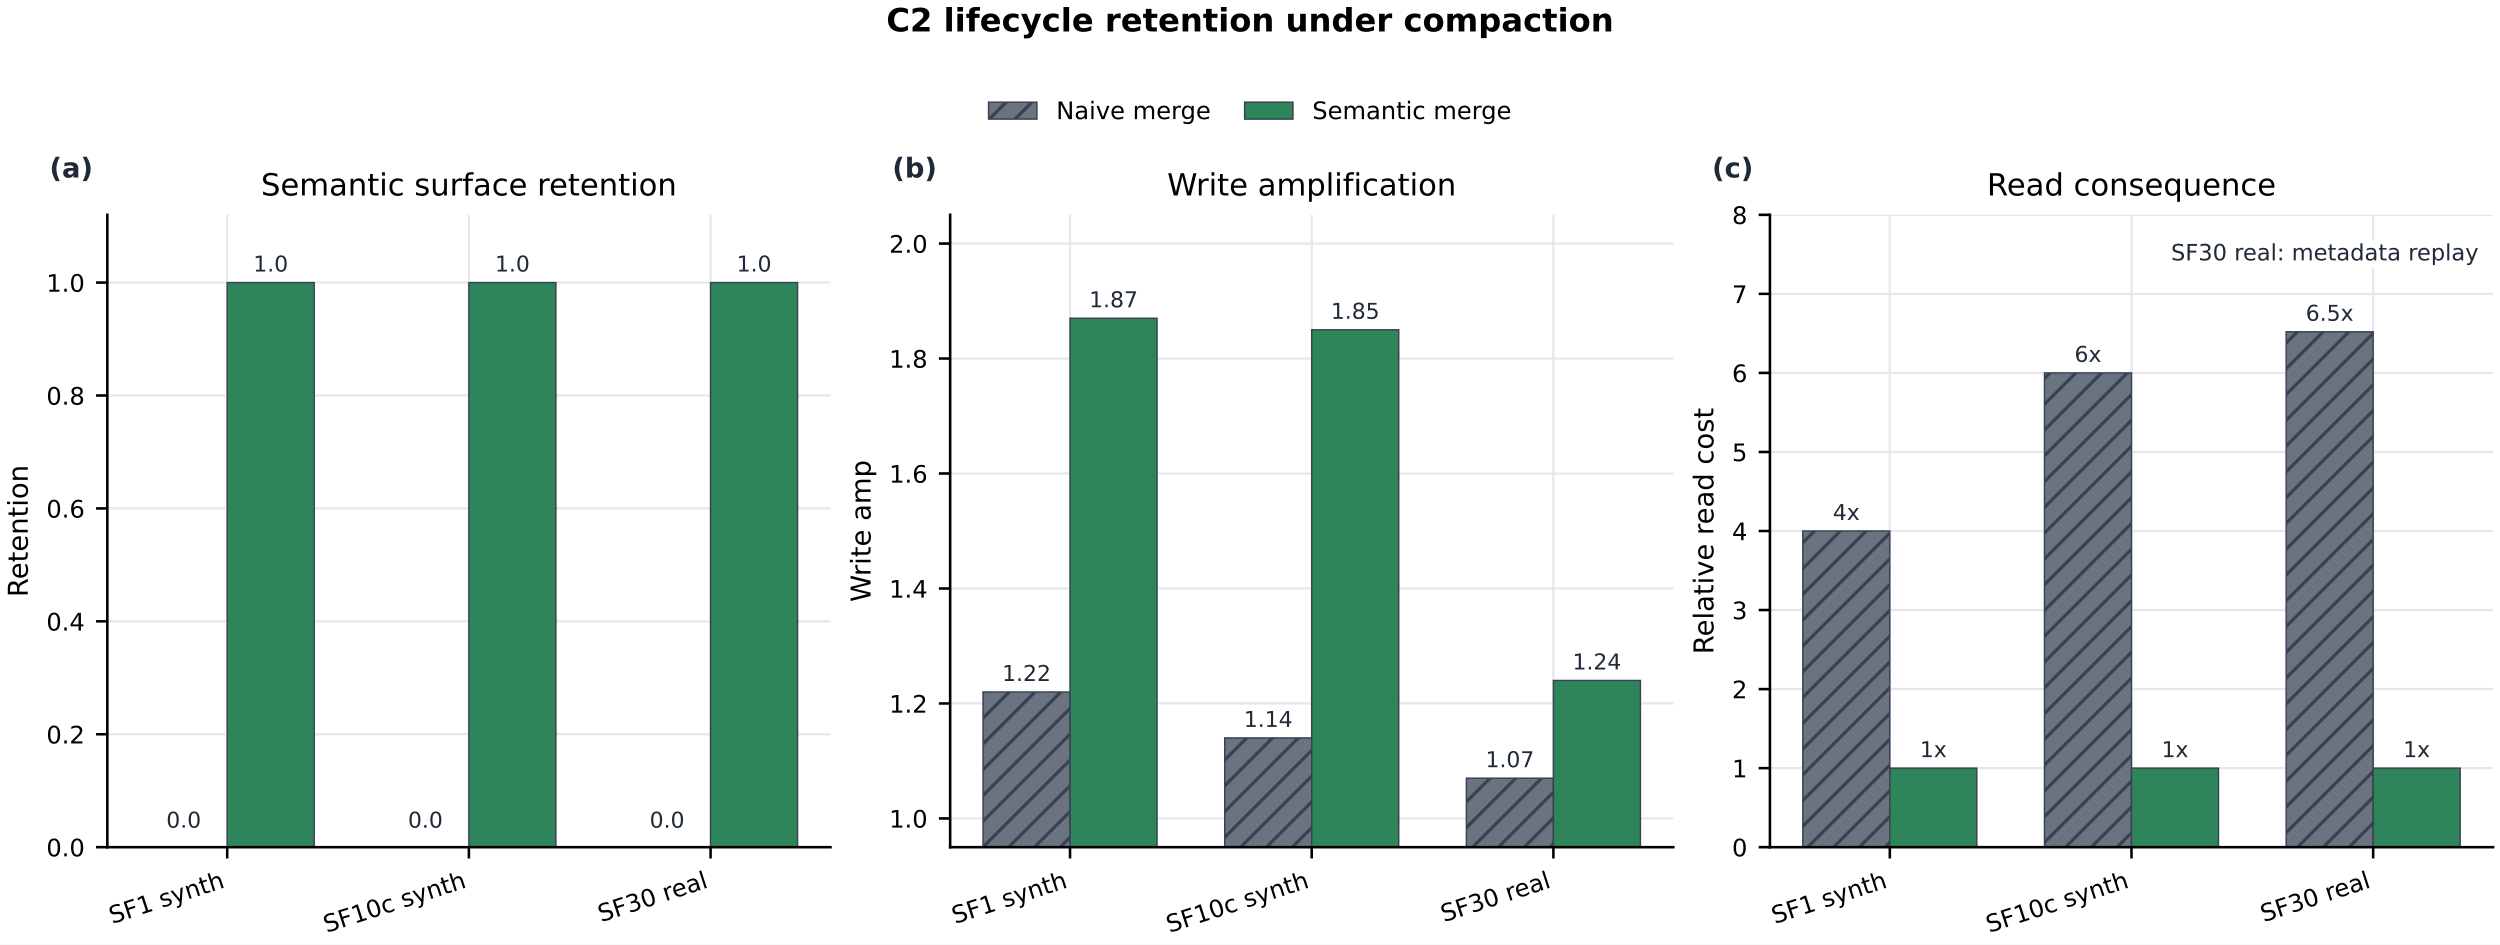
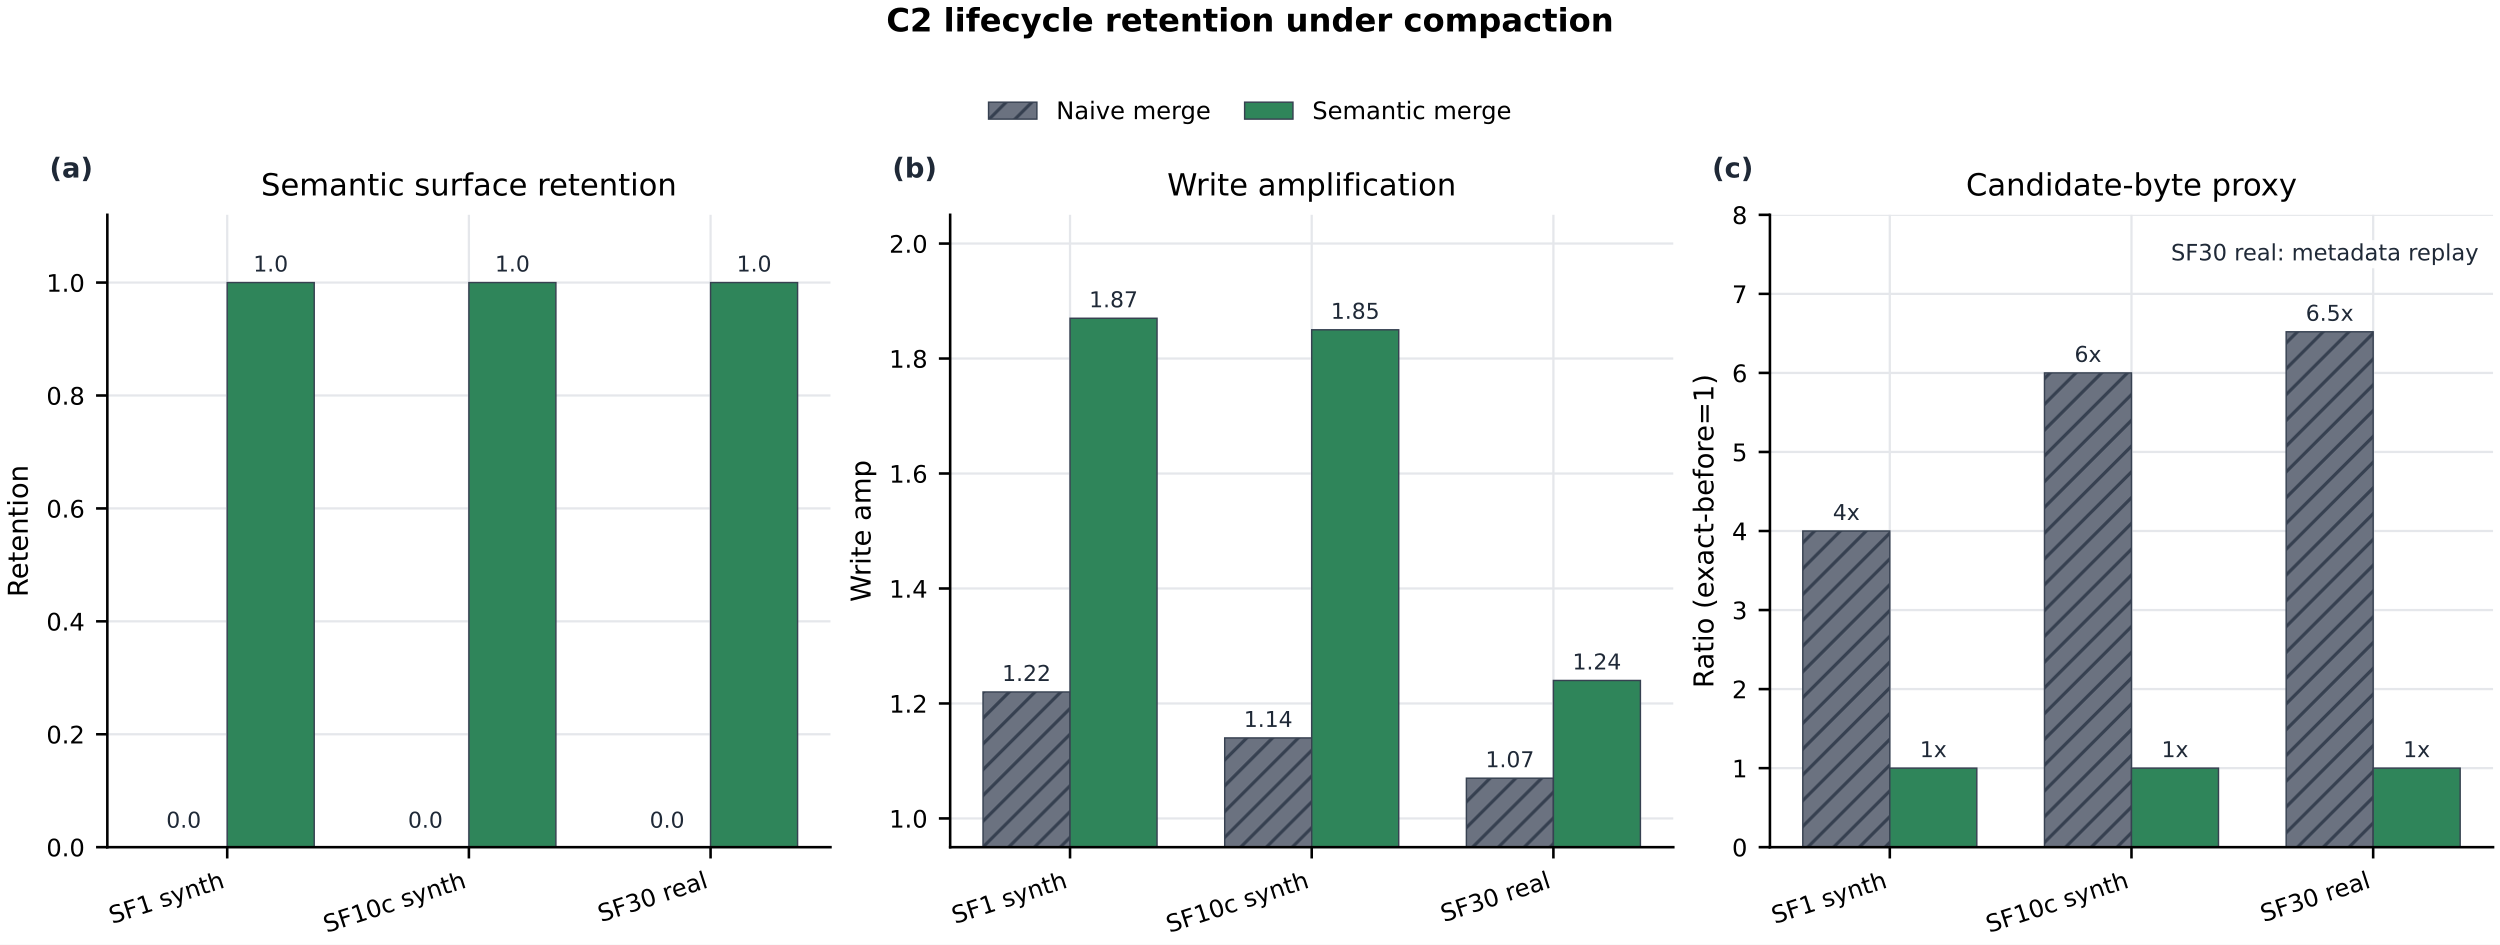
<svg xmlns="http://www.w3.org/2000/svg" xmlns:xlink="http://www.w3.org/1999/xlink" width="775.92pt" height="293.19pt" viewBox="0 0 775.92 293.19" version="1.1">
  <defs>
    <style type="text/css">*{stroke-linejoin: round; stroke-linecap: butt}</style>
  </defs>
  <g id="figure_1">
    <g id="patch_1">
      <path d="M 0 293.19  L 775.92 293.19  L 775.92 0  L 0 0  z " style="fill: #ffffff" />
    </g>
    <g id="axes_1">
      <g id="patch_2">
        <path d="M 33.314 262.937  L 257.745 262.937  L 257.745 66.672  L 33.314 66.672  z " style="fill: #ffffff" />
      </g>
      <g id="matplotlib.axis_1">
        <g id="xtick_1">
          <g id="line2d_1">
-             <path d="M 70.519 262.937  L 70.519 66.672  " clip-path="url(#pdba8f4bc67)" style="fill: none; stroke: #e5e7eb; stroke-width: 0.7; stroke-linecap: square" />
+             <path d="M 70.519 262.937  L 70.519 66.672  " clip-path="url(#pa3db8982a4)" style="fill: none; stroke: #e5e7eb; stroke-width: 0.7; stroke-linecap: square" />
          </g>
          <g id="line2d_2">
            <defs>
-               <path id="md91b4299fc" d="M 0 0  L 0 3.5  " style="stroke: #000000; stroke-width: 0.8" />
+               <path id="m82f9c26c65" d="M 0 0  L 0 3.5  " style="stroke: #000000; stroke-width: 0.8" />
            </defs>
            <g>
-               <use xlink:href="#md91b4299fc" x="70.519" y="262.937" style="stroke: #000000; stroke-width: 0.8" />
+               <use xlink:href="#m82f9c26c65" x="70.519" y="262.937" style="stroke: #000000; stroke-width: 0.8" />
            </g>
          </g>
          <g id="text_1">
            <text style="font: 7.5px 'DejaVu Sans'" transform="translate(34.82587 286.7974) rotate(-18)">SF1 synth</text>
          </g>
        </g>
        <g id="xtick_2">
          <g id="line2d_3">
-             <path d="M 145.529 262.937  L 145.529 66.672  " clip-path="url(#pdba8f4bc67)" style="fill: none; stroke: #e5e7eb; stroke-width: 0.7; stroke-linecap: square" />
+             <path d="M 145.529 262.937  L 145.529 66.672  " clip-path="url(#pa3db8982a4)" style="fill: none; stroke: #e5e7eb; stroke-width: 0.7; stroke-linecap: square" />
          </g>
          <g id="line2d_4">
            <g>
-               <use xlink:href="#md91b4299fc" x="145.529" y="262.937" style="stroke: #000000; stroke-width: 0.8" />
+               <use xlink:href="#m82f9c26c65" x="145.529" y="262.937" style="stroke: #000000; stroke-width: 0.8" />
            </g>
          </g>
          <g id="text_2">
            <text style="font: 7.5px 'DejaVu Sans'" transform="translate(101.3759 289.5463) rotate(-18)">SF10c synth</text>
          </g>
        </g>
        <g id="xtick_3">
          <g id="line2d_5">
-             <path d="M 220.54 262.937  L 220.54 66.672  " clip-path="url(#pdba8f4bc67)" style="fill: none; stroke: #e5e7eb; stroke-width: 0.7; stroke-linecap: square" />
+             <path d="M 220.54 262.937  L 220.54 66.672  " clip-path="url(#pa3db8982a4)" style="fill: none; stroke: #e5e7eb; stroke-width: 0.7; stroke-linecap: square" />
          </g>
          <g id="line2d_6">
            <g>
-               <use xlink:href="#md91b4299fc" x="220.54" y="262.937" style="stroke: #000000; stroke-width: 0.8" />
+               <use xlink:href="#m82f9c26c65" x="220.54" y="262.937" style="stroke: #000000; stroke-width: 0.8" />
            </g>
          </g>
          <g id="text_3">
            <text style="font: 7.5px 'DejaVu Sans'" transform="translate(186.5696 286.2376) rotate(-18)">SF30 real</text>
          </g>
        </g>
      </g>
      <g id="matplotlib.axis_2">
        <g id="ytick_1">
          <g id="line2d_7">
-             <path d="M 33.314 262.937  L 257.745 262.937  " clip-path="url(#pdba8f4bc67)" style="fill: none; stroke: #e5e7eb; stroke-width: 0.7; stroke-linecap: square" />
+             <path d="M 33.314 262.937  L 257.745 262.937  " clip-path="url(#pa3db8982a4)" style="fill: none; stroke: #e5e7eb; stroke-width: 0.7; stroke-linecap: square" />
          </g>
          <g id="line2d_8">
            <defs>
-               <path id="m9d5184d244" d="M 0 0  L -3.5 0  " style="stroke: #000000; stroke-width: 0.8" />
+               <path id="md84eed7cbe" d="M 0 0  L -3.5 0  " style="stroke: #000000; stroke-width: 0.8" />
            </defs>
            <g>
-               <use xlink:href="#m9d5184d244" x="33.314" y="262.937" style="stroke: #000000; stroke-width: 0.8" />
+               <use xlink:href="#md84eed7cbe" x="33.314" y="262.937" style="stroke: #000000; stroke-width: 0.8" />
            </g>
          </g>
          <g id="text_4">
            <text style="font: 7.5px 'DejaVu Sans'; text-anchor: end" x="26.314" y="265.786" transform="rotate(-0 26.31375 265.7862)">0.0</text>
          </g>
        </g>
        <g id="ytick_2">
          <g id="line2d_9">
-             <path d="M 33.314 227.89  L 257.745 227.89  " clip-path="url(#pdba8f4bc67)" style="fill: none; stroke: #e5e7eb; stroke-width: 0.7; stroke-linecap: square" />
+             <path d="M 33.314 227.89  L 257.745 227.89  " clip-path="url(#pa3db8982a4)" style="fill: none; stroke: #e5e7eb; stroke-width: 0.7; stroke-linecap: square" />
          </g>
          <g id="line2d_10">
            <g>
-               <use xlink:href="#m9d5184d244" x="33.314" y="227.89" style="stroke: #000000; stroke-width: 0.8" />
+               <use xlink:href="#md84eed7cbe" x="33.314" y="227.89" style="stroke: #000000; stroke-width: 0.8" />
            </g>
          </g>
          <g id="text_5">
            <text style="font: 7.5px 'DejaVu Sans'; text-anchor: end" x="26.314" y="230.739" transform="rotate(-0 26.31375 230.7389)">0.2</text>
          </g>
        </g>
        <g id="ytick_3">
          <g id="line2d_11">
-             <path d="M 33.314 192.842  L 257.745 192.842  " clip-path="url(#pdba8f4bc67)" style="fill: none; stroke: #e5e7eb; stroke-width: 0.7; stroke-linecap: square" />
+             <path d="M 33.314 192.842  L 257.745 192.842  " clip-path="url(#pa3db8982a4)" style="fill: none; stroke: #e5e7eb; stroke-width: 0.7; stroke-linecap: square" />
          </g>
          <g id="line2d_12">
            <g>
-               <use xlink:href="#m9d5184d244" x="33.314" y="192.842" style="stroke: #000000; stroke-width: 0.8" />
+               <use xlink:href="#md84eed7cbe" x="33.314" y="192.842" style="stroke: #000000; stroke-width: 0.8" />
            </g>
          </g>
          <g id="text_6">
            <text style="font: 7.5px 'DejaVu Sans'; text-anchor: end" x="26.314" y="195.692" transform="rotate(-0 26.31375 195.6917)">0.4</text>
          </g>
        </g>
        <g id="ytick_4">
          <g id="line2d_13">
-             <path d="M 33.314 157.795  L 257.745 157.795  " clip-path="url(#pdba8f4bc67)" style="fill: none; stroke: #e5e7eb; stroke-width: 0.7; stroke-linecap: square" />
+             <path d="M 33.314 157.795  L 257.745 157.795  " clip-path="url(#pa3db8982a4)" style="fill: none; stroke: #e5e7eb; stroke-width: 0.7; stroke-linecap: square" />
          </g>
          <g id="line2d_14">
            <g>
-               <use xlink:href="#m9d5184d244" x="33.314" y="157.795" style="stroke: #000000; stroke-width: 0.8" />
+               <use xlink:href="#md84eed7cbe" x="33.314" y="157.795" style="stroke: #000000; stroke-width: 0.8" />
            </g>
          </g>
          <g id="text_7">
            <text style="font: 7.5px 'DejaVu Sans'; text-anchor: end" x="26.314" y="160.644" transform="rotate(-0 26.31375 160.6445)">0.6</text>
          </g>
        </g>
        <g id="ytick_5">
          <g id="line2d_15">
-             <path d="M 33.314 122.748  L 257.745 122.748  " clip-path="url(#pdba8f4bc67)" style="fill: none; stroke: #e5e7eb; stroke-width: 0.7; stroke-linecap: square" />
+             <path d="M 33.314 122.748  L 257.745 122.748  " clip-path="url(#pa3db8982a4)" style="fill: none; stroke: #e5e7eb; stroke-width: 0.7; stroke-linecap: square" />
          </g>
          <g id="line2d_16">
            <g>
-               <use xlink:href="#m9d5184d244" x="33.314" y="122.748" style="stroke: #000000; stroke-width: 0.8" />
+               <use xlink:href="#md84eed7cbe" x="33.314" y="122.748" style="stroke: #000000; stroke-width: 0.8" />
            </g>
          </g>
          <g id="text_8">
            <text style="font: 7.5px 'DejaVu Sans'; text-anchor: end" x="26.314" y="125.597" transform="rotate(-0 26.31375 125.5973)">0.8</text>
          </g>
        </g>
        <g id="ytick_6">
          <g id="line2d_17">
-             <path d="M 33.314 87.701  L 257.745 87.701  " clip-path="url(#pdba8f4bc67)" style="fill: none; stroke: #e5e7eb; stroke-width: 0.7; stroke-linecap: square" />
+             <path d="M 33.314 87.701  L 257.745 87.701  " clip-path="url(#pa3db8982a4)" style="fill: none; stroke: #e5e7eb; stroke-width: 0.7; stroke-linecap: square" />
          </g>
          <g id="line2d_18">
            <g>
-               <use xlink:href="#m9d5184d244" x="33.314" y="87.701" style="stroke: #000000; stroke-width: 0.8" />
+               <use xlink:href="#md84eed7cbe" x="33.314" y="87.701" style="stroke: #000000; stroke-width: 0.8" />
            </g>
          </g>
          <g id="text_9">
            <text style="font: 7.5px 'DejaVu Sans'; text-anchor: end" x="26.314" y="90.55" transform="rotate(-0 26.31375 90.55004)">1.0</text>
          </g>
        </g>
        <g id="text_10">
          <text style="font: 8.5px 'DejaVu Sans'; text-anchor: middle" x="8.619" y="164.805" transform="rotate(-90 8.618672 164.8045)">Retention</text>
        </g>
      </g>
      <g id="patch_3">
-         <path d="M 43.515 262.937  L 70.519 262.937  L 70.519 262.937  L 43.515 262.937  z " clip-path="url(#pdba8f4bc67)" style="fill: url(#hf0105e7aba); stroke: #374151; stroke-width: 0.45; stroke-linejoin: miter" />
+         <path d="M 43.515 262.937  L 70.519 262.937  L 70.519 262.937  L 43.515 262.937  z " clip-path="url(#pa3db8982a4)" style="fill: url(#he0c736062f); stroke: #374151; stroke-width: 0.45; stroke-linejoin: miter" />
      </g>
      <g id="patch_4">
-         <path d="M 118.525 262.937  L 145.529 262.937  L 145.529 262.937  L 118.525 262.937  z " clip-path="url(#pdba8f4bc67)" style="fill: url(#hf0105e7aba); stroke: #374151; stroke-width: 0.45; stroke-linejoin: miter" />
+         <path d="M 118.525 262.937  L 145.529 262.937  L 145.529 262.937  L 118.525 262.937  z " clip-path="url(#pa3db8982a4)" style="fill: url(#he0c736062f); stroke: #374151; stroke-width: 0.45; stroke-linejoin: miter" />
      </g>
      <g id="patch_5">
-         <path d="M 193.536 262.937  L 220.54 262.937  L 220.54 262.937  L 193.536 262.937  z " clip-path="url(#pdba8f4bc67)" style="fill: url(#hf0105e7aba); stroke: #374151; stroke-width: 0.45; stroke-linejoin: miter" />
+         <path d="M 193.536 262.937  L 220.54 262.937  L 220.54 262.937  L 193.536 262.937  z " clip-path="url(#pa3db8982a4)" style="fill: url(#he0c736062f); stroke: #374151; stroke-width: 0.45; stroke-linejoin: miter" />
      </g>
      <g id="patch_6">
-         <path d="M 70.519 262.937  L 97.523 262.937  L 97.523 87.701  L 70.519 87.701  z " clip-path="url(#pdba8f4bc67)" style="fill: #2f855a; stroke: #374151; stroke-width: 0.45; stroke-linejoin: miter" />
+         <path d="M 70.519 262.937  L 97.523 262.937  L 97.523 87.701  L 70.519 87.701  z " clip-path="url(#pa3db8982a4)" style="fill: #2f855a; stroke: #374151; stroke-width: 0.45; stroke-linejoin: miter" />
      </g>
      <g id="patch_7">
-         <path d="M 145.529 262.937  L 172.533 262.937  L 172.533 87.701  L 145.529 87.701  z " clip-path="url(#pdba8f4bc67)" style="fill: #2f855a; stroke: #374151; stroke-width: 0.45; stroke-linejoin: miter" />
+         <path d="M 145.529 262.937  L 172.533 262.937  L 172.533 87.701  L 145.529 87.701  z " clip-path="url(#pa3db8982a4)" style="fill: #2f855a; stroke: #374151; stroke-width: 0.45; stroke-linejoin: miter" />
      </g>
      <g id="patch_8">
-         <path d="M 220.54 262.937  L 247.543 262.937  L 247.543 87.701  L 220.54 87.701  z " clip-path="url(#pdba8f4bc67)" style="fill: #2f855a; stroke: #374151; stroke-width: 0.45; stroke-linejoin: miter" />
+         <path d="M 220.54 262.937  L 247.543 262.937  L 247.543 87.701  L 220.54 87.701  z " clip-path="url(#pa3db8982a4)" style="fill: #2f855a; stroke: #374151; stroke-width: 0.45; stroke-linejoin: miter" />
      </g>
      <g id="patch_9">
        <path d="M 33.314 262.937  L 33.314 66.672  " style="fill: none; stroke: #000000; stroke-width: 0.8; stroke-linejoin: miter; stroke-linecap: square" />
      </g>
      <g id="patch_10">
        <path d="M 33.314 262.937  L 257.745 262.937  " style="fill: none; stroke: #000000; stroke-width: 0.8; stroke-linejoin: miter; stroke-linecap: square" />
      </g>
      <g id="text_11">
        <text style="fill: #1f2937; font: 6.8px 'DejaVu Sans'; text-anchor: middle" x="57.017" y="256.894" transform="rotate(-0 57.01702 256.894)">0.0</text>
      </g>
      <g id="text_12">
        <text style="fill: #1f2937; font: 6.8px 'DejaVu Sans'; text-anchor: middle" x="132.027" y="256.894" transform="rotate(-0 132.0274 256.894)">0.0</text>
      </g>
      <g id="text_13">
        <text style="fill: #1f2937; font: 6.8px 'DejaVu Sans'; text-anchor: middle" x="207.038" y="256.894" transform="rotate(-0 207.0377 256.894)">0.0</text>
      </g>
      <g id="text_14">
        <text style="fill: #1f2937; font: 6.8px 'DejaVu Sans'; text-anchor: middle" x="84.021" y="84.286" transform="rotate(-0 84.02074 84.28643)">1.0</text>
      </g>
      <g id="text_15">
        <text style="fill: #1f2937; font: 6.8px 'DejaVu Sans'; text-anchor: middle" x="159.031" y="84.286" transform="rotate(-0 159.0311 84.28643)">1.0</text>
      </g>
      <g id="text_16">
        <text style="fill: #1f2937; font: 6.8px 'DejaVu Sans'; text-anchor: middle" x="234.041" y="84.286" transform="rotate(-0 234.0414 84.28643)">1.0</text>
      </g>
      <g id="text_17">
        <text style="fill: #1f2937; font: 700 8.5px 'DejaVu Sans'; text-anchor: start" x="15.359" y="55.091" transform="rotate(-0 15.35928 55.09133)">(a)</text>
      </g>
      <g id="text_18">
        <text style="font: 9.5px 'DejaVu Sans'; text-anchor: middle" x="145.529" y="60.672" transform="rotate(-0 145.5292 60.67229)">Semantic surface retention</text>
      </g>
    </g>
    <g id="axes_2">
      <g id="patch_11">
        <path d="M 294.899 262.937  L 519.33 262.937  L 519.33 66.672  L 294.899 66.672  z " style="fill: #ffffff" />
      </g>
      <g id="matplotlib.axis_3">
        <g id="xtick_4">
          <g id="line2d_19">
-             <path d="M 332.104 262.937  L 332.104 66.672  " clip-path="url(#p2bdfc0d22a)" style="fill: none; stroke: #e5e7eb; stroke-width: 0.7; stroke-linecap: square" />
+             <path d="M 332.104 262.937  L 332.104 66.672  " clip-path="url(#p64cf99607b)" style="fill: none; stroke: #e5e7eb; stroke-width: 0.7; stroke-linecap: square" />
          </g>
          <g id="line2d_20">
            <g>
-               <use xlink:href="#md91b4299fc" x="332.104" y="262.937" style="stroke: #000000; stroke-width: 0.8" />
+               <use xlink:href="#m82f9c26c65" x="332.104" y="262.937" style="stroke: #000000; stroke-width: 0.8" />
            </g>
          </g>
          <g id="text_19">
            <text style="font: 7.5px 'DejaVu Sans'" transform="translate(296.411 286.7974) rotate(-18)">SF1 synth</text>
          </g>
        </g>
        <g id="xtick_5">
          <g id="line2d_21">
-             <path d="M 407.114 262.937  L 407.114 66.672  " clip-path="url(#p2bdfc0d22a)" style="fill: none; stroke: #e5e7eb; stroke-width: 0.7; stroke-linecap: square" />
+             <path d="M 407.114 262.937  L 407.114 66.672  " clip-path="url(#p64cf99607b)" style="fill: none; stroke: #e5e7eb; stroke-width: 0.7; stroke-linecap: square" />
          </g>
          <g id="line2d_22">
            <g>
-               <use xlink:href="#md91b4299fc" x="407.114" y="262.937" style="stroke: #000000; stroke-width: 0.8" />
+               <use xlink:href="#m82f9c26c65" x="407.114" y="262.937" style="stroke: #000000; stroke-width: 0.8" />
            </g>
          </g>
          <g id="text_20">
            <text style="font: 7.5px 'DejaVu Sans'" transform="translate(362.961 289.5463) rotate(-18)">SF10c synth</text>
          </g>
        </g>
        <g id="xtick_6">
          <g id="line2d_23">
-             <path d="M 482.125 262.937  L 482.125 66.672  " clip-path="url(#p2bdfc0d22a)" style="fill: none; stroke: #e5e7eb; stroke-width: 0.7; stroke-linecap: square" />
+             <path d="M 482.125 262.937  L 482.125 66.672  " clip-path="url(#p64cf99607b)" style="fill: none; stroke: #e5e7eb; stroke-width: 0.7; stroke-linecap: square" />
          </g>
          <g id="line2d_24">
            <g>
-               <use xlink:href="#md91b4299fc" x="482.125" y="262.937" style="stroke: #000000; stroke-width: 0.8" />
+               <use xlink:href="#m82f9c26c65" x="482.125" y="262.937" style="stroke: #000000; stroke-width: 0.8" />
            </g>
          </g>
          <g id="text_21">
            <text style="font: 7.5px 'DejaVu Sans'" transform="translate(448.1547 286.2376) rotate(-18)">SF30 real</text>
          </g>
        </g>
      </g>
      <g id="matplotlib.axis_4">
        <g id="ytick_7">
          <g id="line2d_25">
-             <path d="M 294.899 254.016  L 519.33 254.016  " clip-path="url(#p2bdfc0d22a)" style="fill: none; stroke: #e5e7eb; stroke-width: 0.7; stroke-linecap: square" />
+             <path d="M 294.899 254.016  L 519.33 254.016  " clip-path="url(#p64cf99607b)" style="fill: none; stroke: #e5e7eb; stroke-width: 0.7; stroke-linecap: square" />
          </g>
          <g id="line2d_26">
            <g>
-               <use xlink:href="#m9d5184d244" x="294.899" y="254.016" style="stroke: #000000; stroke-width: 0.8" />
+               <use xlink:href="#md84eed7cbe" x="294.899" y="254.016" style="stroke: #000000; stroke-width: 0.8" />
            </g>
          </g>
          <g id="text_22">
            <text style="font: 7.5px 'DejaVu Sans'; text-anchor: end" x="287.899" y="256.865" transform="rotate(-0 287.8989 256.8651)">1.0</text>
          </g>
        </g>
        <g id="ytick_8">
          <g id="line2d_27">
-             <path d="M 294.899 218.331  L 519.33 218.331  " clip-path="url(#p2bdfc0d22a)" style="fill: none; stroke: #e5e7eb; stroke-width: 0.7; stroke-linecap: square" />
+             <path d="M 294.899 218.331  L 519.33 218.331  " clip-path="url(#p64cf99607b)" style="fill: none; stroke: #e5e7eb; stroke-width: 0.7; stroke-linecap: square" />
          </g>
          <g id="line2d_28">
            <g>
-               <use xlink:href="#m9d5184d244" x="294.899" y="218.331" style="stroke: #000000; stroke-width: 0.8" />
+               <use xlink:href="#md84eed7cbe" x="294.899" y="218.331" style="stroke: #000000; stroke-width: 0.8" />
            </g>
          </g>
          <g id="text_23">
            <text style="font: 7.5px 'DejaVu Sans'; text-anchor: end" x="287.899" y="221.181" transform="rotate(-0 287.8989 221.1806)">1.2</text>
          </g>
        </g>
        <g id="ytick_9">
          <g id="line2d_29">
-             <path d="M 294.899 182.647  L 519.33 182.647  " clip-path="url(#p2bdfc0d22a)" style="fill: none; stroke: #e5e7eb; stroke-width: 0.7; stroke-linecap: square" />
+             <path d="M 294.899 182.647  L 519.33 182.647  " clip-path="url(#p64cf99607b)" style="fill: none; stroke: #e5e7eb; stroke-width: 0.7; stroke-linecap: square" />
          </g>
          <g id="line2d_30">
            <g>
-               <use xlink:href="#m9d5184d244" x="294.899" y="182.647" style="stroke: #000000; stroke-width: 0.8" />
+               <use xlink:href="#md84eed7cbe" x="294.899" y="182.647" style="stroke: #000000; stroke-width: 0.8" />
            </g>
          </g>
          <g id="text_24">
            <text style="font: 7.5px 'DejaVu Sans'; text-anchor: end" x="287.899" y="185.496" transform="rotate(-0 287.8989 185.4962)">1.4</text>
          </g>
        </g>
        <g id="ytick_10">
          <g id="line2d_31">
-             <path d="M 294.899 146.962  L 519.33 146.962  " clip-path="url(#p2bdfc0d22a)" style="fill: none; stroke: #e5e7eb; stroke-width: 0.7; stroke-linecap: square" />
+             <path d="M 294.899 146.962  L 519.33 146.962  " clip-path="url(#p64cf99607b)" style="fill: none; stroke: #e5e7eb; stroke-width: 0.7; stroke-linecap: square" />
          </g>
          <g id="line2d_32">
            <g>
-               <use xlink:href="#m9d5184d244" x="294.899" y="146.962" style="stroke: #000000; stroke-width: 0.8" />
+               <use xlink:href="#md84eed7cbe" x="294.899" y="146.962" style="stroke: #000000; stroke-width: 0.8" />
            </g>
          </g>
          <g id="text_25">
            <text style="font: 7.5px 'DejaVu Sans'; text-anchor: end" x="287.899" y="149.812" transform="rotate(-0 287.8989 149.8117)">1.6</text>
          </g>
        </g>
        <g id="ytick_11">
          <g id="line2d_33">
-             <path d="M 294.899 111.278  L 519.33 111.278  " clip-path="url(#p2bdfc0d22a)" style="fill: none; stroke: #e5e7eb; stroke-width: 0.7; stroke-linecap: square" />
+             <path d="M 294.899 111.278  L 519.33 111.278  " clip-path="url(#p64cf99607b)" style="fill: none; stroke: #e5e7eb; stroke-width: 0.7; stroke-linecap: square" />
          </g>
          <g id="line2d_34">
            <g>
-               <use xlink:href="#m9d5184d244" x="294.899" y="111.278" style="stroke: #000000; stroke-width: 0.8" />
+               <use xlink:href="#md84eed7cbe" x="294.899" y="111.278" style="stroke: #000000; stroke-width: 0.8" />
            </g>
          </g>
          <g id="text_26">
            <text style="font: 7.5px 'DejaVu Sans'; text-anchor: end" x="287.899" y="114.127" transform="rotate(-0 287.8989 114.1273)">1.8</text>
          </g>
        </g>
        <g id="ytick_12">
          <g id="line2d_35">
-             <path d="M 294.899 75.593  L 519.33 75.593  " clip-path="url(#p2bdfc0d22a)" style="fill: none; stroke: #e5e7eb; stroke-width: 0.7; stroke-linecap: square" />
+             <path d="M 294.899 75.593  L 519.33 75.593  " clip-path="url(#p64cf99607b)" style="fill: none; stroke: #e5e7eb; stroke-width: 0.7; stroke-linecap: square" />
          </g>
          <g id="line2d_36">
            <g>
-               <use xlink:href="#m9d5184d244" x="294.899" y="75.593" style="stroke: #000000; stroke-width: 0.8" />
+               <use xlink:href="#md84eed7cbe" x="294.899" y="75.593" style="stroke: #000000; stroke-width: 0.8" />
            </g>
          </g>
          <g id="text_27">
            <text style="font: 7.5px 'DejaVu Sans'; text-anchor: end" x="287.899" y="78.443" transform="rotate(-0 287.8989 78.44281)">2.0</text>
          </g>
        </g>
        <g id="text_28">
          <text style="font: 8.5px 'DejaVu Sans'; text-anchor: middle" x="270.204" y="164.805" transform="rotate(-90 270.2038 164.8045)">Write amp</text>
        </g>
      </g>
      <g id="patch_12">
-         <path d="M 305.1 432.438  L 332.104 432.438  L 332.104 214.763  L 305.1 214.763  z " clip-path="url(#p2bdfc0d22a)" style="fill: url(#hf0105e7aba); stroke: #374151; stroke-width: 0.45; stroke-linejoin: miter" />
+         <path d="M 305.1 432.438  L 332.104 432.438  L 332.104 214.763  L 305.1 214.763  z " clip-path="url(#p64cf99607b)" style="fill: url(#he0c736062f); stroke: #374151; stroke-width: 0.45; stroke-linejoin: miter" />
      </g>
      <g id="patch_13">
-         <path d="M 380.111 432.438  L 407.114 432.438  L 407.114 229.037  L 380.111 229.037  z " clip-path="url(#p2bdfc0d22a)" style="fill: url(#hf0105e7aba); stroke: #374151; stroke-width: 0.45; stroke-linejoin: miter" />
+         <path d="M 380.111 432.438  L 407.114 432.438  L 407.114 229.037  L 380.111 229.037  z " clip-path="url(#p64cf99607b)" style="fill: url(#he0c736062f); stroke: #374151; stroke-width: 0.45; stroke-linejoin: miter" />
      </g>
      <g id="patch_14">
-         <path d="M 455.121 432.438  L 482.125 432.438  L 482.125 241.526  L 455.121 241.526  z " clip-path="url(#p2bdfc0d22a)" style="fill: url(#hf0105e7aba); stroke: #374151; stroke-width: 0.45; stroke-linejoin: miter" />
+         <path d="M 455.121 432.438  L 482.125 432.438  L 482.125 241.526  L 455.121 241.526  z " clip-path="url(#p64cf99607b)" style="fill: url(#he0c736062f); stroke: #374151; stroke-width: 0.45; stroke-linejoin: miter" />
      </g>
      <g id="patch_15">
-         <path d="M 332.104 432.438  L 359.108 432.438  L 359.108 98.788  L 332.104 98.788  z " clip-path="url(#p2bdfc0d22a)" style="fill: #2f855a; stroke: #374151; stroke-width: 0.45; stroke-linejoin: miter" />
+         <path d="M 332.104 432.438  L 359.108 432.438  L 359.108 98.788  L 332.104 98.788  z " clip-path="url(#p64cf99607b)" style="fill: #2f855a; stroke: #374151; stroke-width: 0.45; stroke-linejoin: miter" />
      </g>
      <g id="patch_16">
-         <path d="M 407.114 432.438  L 434.118 432.438  L 434.118 102.357  L 407.114 102.357  z " clip-path="url(#p2bdfc0d22a)" style="fill: #2f855a; stroke: #374151; stroke-width: 0.45; stroke-linejoin: miter" />
+         <path d="M 407.114 432.438  L 434.118 432.438  L 434.118 102.357  L 407.114 102.357  z " clip-path="url(#p64cf99607b)" style="fill: #2f855a; stroke: #374151; stroke-width: 0.45; stroke-linejoin: miter" />
      </g>
      <g id="patch_17">
-         <path d="M 482.125 432.438  L 509.128 432.438  L 509.128 211.194  L 482.125 211.194  z " clip-path="url(#p2bdfc0d22a)" style="fill: #2f855a; stroke: #374151; stroke-width: 0.45; stroke-linejoin: miter" />
+         <path d="M 482.125 432.438  L 509.128 432.438  L 509.128 211.194  L 482.125 211.194  z " clip-path="url(#p64cf99607b)" style="fill: #2f855a; stroke: #374151; stroke-width: 0.45; stroke-linejoin: miter" />
      </g>
      <g id="patch_18">
        <path d="M 294.899 262.937  L 294.899 66.672  " style="fill: none; stroke: #000000; stroke-width: 0.8; stroke-linejoin: miter; stroke-linecap: square" />
      </g>
      <g id="patch_19">
        <path d="M 294.899 262.937  L 519.33 262.937  " style="fill: none; stroke: #000000; stroke-width: 0.8; stroke-linejoin: miter; stroke-linecap: square" />
      </g>
      <g id="text_29">
        <text style="fill: #1f2937; font: 6.8px 'DejaVu Sans'; text-anchor: middle" x="318.602" y="211.349" transform="rotate(-0 318.6022 211.3486)">1.22</text>
      </g>
      <g id="text_30">
        <text style="fill: #1f2937; font: 6.8px 'DejaVu Sans'; text-anchor: middle" x="393.613" y="225.622" transform="rotate(-0 393.6125 225.6223)">1.14</text>
      </g>
      <g id="text_31">
        <text style="fill: #1f2937; font: 6.8px 'DejaVu Sans'; text-anchor: middle" x="468.623" y="238.112" transform="rotate(-0 468.6228 238.1119)">1.07</text>
      </g>
      <g id="text_32">
        <text style="fill: #1f2937; font: 6.8px 'DejaVu Sans'; text-anchor: middle" x="345.606" y="95.374" transform="rotate(-0 345.6059 95.3741)">1.87</text>
      </g>
      <g id="text_33">
        <text style="fill: #1f2937; font: 6.8px 'DejaVu Sans'; text-anchor: middle" x="420.616" y="98.943" transform="rotate(-0 420.6162 98.94255)">1.85</text>
      </g>
      <g id="text_34">
        <text style="fill: #1f2937; font: 6.8px 'DejaVu Sans'; text-anchor: middle" x="495.627" y="207.78" transform="rotate(-0 495.6266 207.7801)">1.24</text>
      </g>
      <g id="text_35">
        <text style="fill: #1f2937; font: 700 8.5px 'DejaVu Sans'; text-anchor: start" x="276.944" y="55.091" transform="rotate(-0 276.9444 55.09133)">(b)</text>
      </g>
      <g id="text_36">
        <text style="font: 9.5px 'DejaVu Sans'; text-anchor: middle" x="407.114" y="60.672" transform="rotate(-0 407.1144 60.67229)">Write amplification</text>
      </g>
    </g>
    <g id="axes_3">
      <g id="patch_20">
        <path d="M 549.329 262.937  L 773.76 262.937  L 773.76 66.672  L 549.329 66.672  z " style="fill: #ffffff" />
      </g>
      <g id="matplotlib.axis_5">
        <g id="xtick_7">
          <g id="line2d_37">
-             <path d="M 586.534 262.937  L 586.534 66.672  " clip-path="url(#p96c49f2467)" style="fill: none; stroke: #e5e7eb; stroke-width: 0.7; stroke-linecap: square" />
+             <path d="M 586.534 262.937  L 586.534 66.672  " clip-path="url(#p31b11402d1)" style="fill: none; stroke: #e5e7eb; stroke-width: 0.7; stroke-linecap: square" />
          </g>
          <g id="line2d_38">
            <g>
-               <use xlink:href="#md91b4299fc" x="586.534" y="262.937" style="stroke: #000000; stroke-width: 0.8" />
+               <use xlink:href="#m82f9c26c65" x="586.534" y="262.937" style="stroke: #000000; stroke-width: 0.8" />
            </g>
          </g>
          <g id="text_37">
            <text style="font: 7.5px 'DejaVu Sans'" transform="translate(550.8407 286.7974) rotate(-18)">SF1 synth</text>
          </g>
        </g>
        <g id="xtick_8">
          <g id="line2d_39">
-             <path d="M 661.544 262.937  L 661.544 66.672  " clip-path="url(#p96c49f2467)" style="fill: none; stroke: #e5e7eb; stroke-width: 0.7; stroke-linecap: square" />
+             <path d="M 661.544 262.937  L 661.544 66.672  " clip-path="url(#p31b11402d1)" style="fill: none; stroke: #e5e7eb; stroke-width: 0.7; stroke-linecap: square" />
          </g>
          <g id="line2d_40">
            <g>
-               <use xlink:href="#md91b4299fc" x="661.544" y="262.937" style="stroke: #000000; stroke-width: 0.8" />
+               <use xlink:href="#m82f9c26c65" x="661.544" y="262.937" style="stroke: #000000; stroke-width: 0.8" />
            </g>
          </g>
          <g id="text_38">
            <text style="font: 7.5px 'DejaVu Sans'" transform="translate(617.3907 289.5463) rotate(-18)">SF10c synth</text>
          </g>
        </g>
        <g id="xtick_9">
          <g id="line2d_41">
-             <path d="M 736.554 262.937  L 736.554 66.672  " clip-path="url(#p96c49f2467)" style="fill: none; stroke: #e5e7eb; stroke-width: 0.7; stroke-linecap: square" />
+             <path d="M 736.554 262.937  L 736.554 66.672  " clip-path="url(#p31b11402d1)" style="fill: none; stroke: #e5e7eb; stroke-width: 0.7; stroke-linecap: square" />
          </g>
          <g id="line2d_42">
            <g>
-               <use xlink:href="#md91b4299fc" x="736.554" y="262.937" style="stroke: #000000; stroke-width: 0.8" />
+               <use xlink:href="#m82f9c26c65" x="736.554" y="262.937" style="stroke: #000000; stroke-width: 0.8" />
            </g>
          </g>
          <g id="text_39">
            <text style="font: 7.5px 'DejaVu Sans'" transform="translate(702.5844 286.2376) rotate(-18)">SF30 real</text>
          </g>
        </g>
      </g>
      <g id="matplotlib.axis_6">
        <g id="ytick_13">
          <g id="line2d_43">
-             <path d="M 549.329 262.937  L 773.76 262.937  " clip-path="url(#p96c49f2467)" style="fill: none; stroke: #e5e7eb; stroke-width: 0.7; stroke-linecap: square" />
+             <path d="M 549.329 262.937  L 773.76 262.937  " clip-path="url(#p31b11402d1)" style="fill: none; stroke: #e5e7eb; stroke-width: 0.7; stroke-linecap: square" />
          </g>
          <g id="line2d_44">
            <g>
-               <use xlink:href="#m9d5184d244" x="549.329" y="262.937" style="stroke: #000000; stroke-width: 0.8" />
+               <use xlink:href="#md84eed7cbe" x="549.329" y="262.937" style="stroke: #000000; stroke-width: 0.8" />
            </g>
          </g>
          <g id="text_40">
            <text style="font: 7.5px 'DejaVu Sans'; text-anchor: end" x="542.329" y="265.786" transform="rotate(-0 542.3286 265.7862)">0</text>
          </g>
        </g>
        <g id="ytick_14">
          <g id="line2d_45">
-             <path d="M 549.329 238.404  L 773.76 238.404  " clip-path="url(#p96c49f2467)" style="fill: none; stroke: #e5e7eb; stroke-width: 0.7; stroke-linecap: square" />
+             <path d="M 549.329 238.404  L 773.76 238.404  " clip-path="url(#p31b11402d1)" style="fill: none; stroke: #e5e7eb; stroke-width: 0.7; stroke-linecap: square" />
          </g>
          <g id="line2d_46">
            <g>
-               <use xlink:href="#m9d5184d244" x="549.329" y="238.404" style="stroke: #000000; stroke-width: 0.8" />
+               <use xlink:href="#md84eed7cbe" x="549.329" y="238.404" style="stroke: #000000; stroke-width: 0.8" />
            </g>
          </g>
          <g id="text_41">
            <text style="font: 7.5px 'DejaVu Sans'; text-anchor: end" x="542.329" y="241.253" transform="rotate(-0 542.3286 241.2531)">1</text>
          </g>
        </g>
        <g id="ytick_15">
          <g id="line2d_47">
-             <path d="M 549.329 213.871  L 773.76 213.871  " clip-path="url(#p96c49f2467)" style="fill: none; stroke: #e5e7eb; stroke-width: 0.7; stroke-linecap: square" />
+             <path d="M 549.329 213.871  L 773.76 213.871  " clip-path="url(#p31b11402d1)" style="fill: none; stroke: #e5e7eb; stroke-width: 0.7; stroke-linecap: square" />
          </g>
          <g id="line2d_48">
            <g>
-               <use xlink:href="#m9d5184d244" x="549.329" y="213.871" style="stroke: #000000; stroke-width: 0.8" />
+               <use xlink:href="#md84eed7cbe" x="549.329" y="213.871" style="stroke: #000000; stroke-width: 0.8" />
            </g>
          </g>
          <g id="text_42">
            <text style="font: 7.5px 'DejaVu Sans'; text-anchor: end" x="542.329" y="216.72" transform="rotate(-0 542.3286 216.72)">2</text>
          </g>
        </g>
        <g id="ytick_16">
          <g id="line2d_49">
-             <path d="M 549.329 189.338  L 773.76 189.338  " clip-path="url(#p96c49f2467)" style="fill: none; stroke: #e5e7eb; stroke-width: 0.7; stroke-linecap: square" />
+             <path d="M 549.329 189.338  L 773.76 189.338  " clip-path="url(#p31b11402d1)" style="fill: none; stroke: #e5e7eb; stroke-width: 0.7; stroke-linecap: square" />
          </g>
          <g id="line2d_50">
            <g>
-               <use xlink:href="#m9d5184d244" x="549.329" y="189.338" style="stroke: #000000; stroke-width: 0.8" />
+               <use xlink:href="#md84eed7cbe" x="549.329" y="189.338" style="stroke: #000000; stroke-width: 0.8" />
            </g>
          </g>
          <g id="text_43">
            <text style="font: 7.5px 'DejaVu Sans'; text-anchor: end" x="542.329" y="192.187" transform="rotate(-0 542.3286 192.187)">3</text>
          </g>
        </g>
        <g id="ytick_17">
          <g id="line2d_51">
-             <path d="M 549.329 164.805  L 773.76 164.805  " clip-path="url(#p96c49f2467)" style="fill: none; stroke: #e5e7eb; stroke-width: 0.7; stroke-linecap: square" />
+             <path d="M 549.329 164.805  L 773.76 164.805  " clip-path="url(#p31b11402d1)" style="fill: none; stroke: #e5e7eb; stroke-width: 0.7; stroke-linecap: square" />
          </g>
          <g id="line2d_52">
            <g>
-               <use xlink:href="#m9d5184d244" x="549.329" y="164.805" style="stroke: #000000; stroke-width: 0.8" />
+               <use xlink:href="#md84eed7cbe" x="549.329" y="164.805" style="stroke: #000000; stroke-width: 0.8" />
            </g>
          </g>
          <g id="text_44">
            <text style="font: 7.5px 'DejaVu Sans'; text-anchor: end" x="542.329" y="167.654" transform="rotate(-0 542.3286 167.6539)">4</text>
          </g>
        </g>
        <g id="ytick_18">
          <g id="line2d_53">
-             <path d="M 549.329 140.271  L 773.76 140.271  " clip-path="url(#p96c49f2467)" style="fill: none; stroke: #e5e7eb; stroke-width: 0.7; stroke-linecap: square" />
+             <path d="M 549.329 140.271  L 773.76 140.271  " clip-path="url(#p31b11402d1)" style="fill: none; stroke: #e5e7eb; stroke-width: 0.7; stroke-linecap: square" />
          </g>
          <g id="line2d_54">
            <g>
-               <use xlink:href="#m9d5184d244" x="549.329" y="140.271" style="stroke: #000000; stroke-width: 0.8" />
+               <use xlink:href="#md84eed7cbe" x="549.329" y="140.271" style="stroke: #000000; stroke-width: 0.8" />
            </g>
          </g>
          <g id="text_45">
            <text style="font: 7.5px 'DejaVu Sans'; text-anchor: end" x="542.329" y="143.121" transform="rotate(-0 542.3286 143.1209)">5</text>
          </g>
        </g>
        <g id="ytick_19">
          <g id="line2d_55">
-             <path d="M 549.329 115.738  L 773.76 115.738  " clip-path="url(#p96c49f2467)" style="fill: none; stroke: #e5e7eb; stroke-width: 0.7; stroke-linecap: square" />
+             <path d="M 549.329 115.738  L 773.76 115.738  " clip-path="url(#p31b11402d1)" style="fill: none; stroke: #e5e7eb; stroke-width: 0.7; stroke-linecap: square" />
          </g>
          <g id="line2d_56">
            <g>
-               <use xlink:href="#m9d5184d244" x="549.329" y="115.738" style="stroke: #000000; stroke-width: 0.8" />
+               <use xlink:href="#md84eed7cbe" x="549.329" y="115.738" style="stroke: #000000; stroke-width: 0.8" />
            </g>
          </g>
          <g id="text_46">
            <text style="font: 7.5px 'DejaVu Sans'; text-anchor: end" x="542.329" y="118.588" transform="rotate(-0 542.3286 118.5878)">6</text>
          </g>
        </g>
        <g id="ytick_20">
          <g id="line2d_57">
-             <path d="M 549.329 91.205  L 773.76 91.205  " clip-path="url(#p96c49f2467)" style="fill: none; stroke: #e5e7eb; stroke-width: 0.7; stroke-linecap: square" />
+             <path d="M 549.329 91.205  L 773.76 91.205  " clip-path="url(#p31b11402d1)" style="fill: none; stroke: #e5e7eb; stroke-width: 0.7; stroke-linecap: square" />
          </g>
          <g id="line2d_58">
            <g>
-               <use xlink:href="#m9d5184d244" x="549.329" y="91.205" style="stroke: #000000; stroke-width: 0.8" />
+               <use xlink:href="#md84eed7cbe" x="549.329" y="91.205" style="stroke: #000000; stroke-width: 0.8" />
            </g>
          </g>
          <g id="text_47">
            <text style="font: 7.5px 'DejaVu Sans'; text-anchor: end" x="542.329" y="94.055" transform="rotate(-0 542.3286 94.05476)">7</text>
          </g>
        </g>
        <g id="ytick_21">
          <g id="line2d_59">
-             <path d="M 549.329 66.672  L 773.76 66.672  " clip-path="url(#p96c49f2467)" style="fill: none; stroke: #e5e7eb; stroke-width: 0.7; stroke-linecap: square" />
+             <path d="M 549.329 66.672  L 773.76 66.672  " clip-path="url(#p31b11402d1)" style="fill: none; stroke: #e5e7eb; stroke-width: 0.7; stroke-linecap: square" />
          </g>
          <g id="line2d_60">
            <g>
-               <use xlink:href="#m9d5184d244" x="549.329" y="66.672" style="stroke: #000000; stroke-width: 0.8" />
+               <use xlink:href="#md84eed7cbe" x="549.329" y="66.672" style="stroke: #000000; stroke-width: 0.8" />
            </g>
          </g>
          <g id="text_48">
            <text style="font: 7.5px 'DejaVu Sans'; text-anchor: end" x="542.329" y="69.522" transform="rotate(-0 542.3286 69.5217)">8</text>
          </g>
        </g>
        <g id="text_49">
-           <text style="font: 8.5px 'DejaVu Sans'; text-anchor: middle" x="531.789" y="164.805" transform="rotate(-90 531.789 164.8045)">Relative read cost</text>
+           <text style="font: 8.5px 'DejaVu Sans'; text-anchor: middle" x="531.789" y="164.805" transform="rotate(-90 531.789 164.8045)">Ratio (exact-before=1)</text>
        </g>
      </g>
      <g id="patch_21">
-         <path d="M 559.53 262.937  L 586.534 262.937  L 586.534 164.805  L 559.53 164.805  z " clip-path="url(#p96c49f2467)" style="fill: url(#hf0105e7aba); stroke: #374151; stroke-width: 0.45; stroke-linejoin: miter" />
+         <path d="M 559.53 262.937  L 586.534 262.937  L 586.534 164.805  L 559.53 164.805  z " clip-path="url(#p31b11402d1)" style="fill: url(#he0c736062f); stroke: #374151; stroke-width: 0.45; stroke-linejoin: miter" />
      </g>
      <g id="patch_22">
-         <path d="M 634.54 262.937  L 661.544 262.937  L 661.544 115.738  L 634.54 115.738  z " clip-path="url(#p96c49f2467)" style="fill: url(#hf0105e7aba); stroke: #374151; stroke-width: 0.45; stroke-linejoin: miter" />
+         <path d="M 634.54 262.937  L 661.544 262.937  L 661.544 115.738  L 634.54 115.738  z " clip-path="url(#p31b11402d1)" style="fill: url(#he0c736062f); stroke: #374151; stroke-width: 0.45; stroke-linejoin: miter" />
      </g>
      <g id="patch_23">
-         <path d="M 709.551 262.937  L 736.554 262.937  L 736.554 102.981  L 709.551 102.981  z " clip-path="url(#p96c49f2467)" style="fill: url(#hf0105e7aba); stroke: #374151; stroke-width: 0.45; stroke-linejoin: miter" />
+         <path d="M 709.551 262.937  L 736.554 262.937  L 736.554 102.981  L 709.551 102.981  z " clip-path="url(#p31b11402d1)" style="fill: url(#he0c736062f); stroke: #374151; stroke-width: 0.45; stroke-linejoin: miter" />
      </g>
      <g id="patch_24">
-         <path d="M 586.534 262.937  L 613.537 262.937  L 613.537 238.404  L 586.534 238.404  z " clip-path="url(#p96c49f2467)" style="fill: #2f855a; stroke: #374151; stroke-width: 0.45; stroke-linejoin: miter" />
+         <path d="M 586.534 262.937  L 613.537 262.937  L 613.537 238.404  L 586.534 238.404  z " clip-path="url(#p31b11402d1)" style="fill: #2f855a; stroke: #374151; stroke-width: 0.45; stroke-linejoin: miter" />
      </g>
      <g id="patch_25">
-         <path d="M 661.544 262.937  L 688.548 262.937  L 688.548 238.404  L 661.544 238.404  z " clip-path="url(#p96c49f2467)" style="fill: #2f855a; stroke: #374151; stroke-width: 0.45; stroke-linejoin: miter" />
+         <path d="M 661.544 262.937  L 688.548 262.937  L 688.548 238.404  L 661.544 238.404  z " clip-path="url(#p31b11402d1)" style="fill: #2f855a; stroke: #374151; stroke-width: 0.45; stroke-linejoin: miter" />
      </g>
      <g id="patch_26">
-         <path d="M 736.554 262.937  L 763.558 262.937  L 763.558 238.404  L 736.554 238.404  z " clip-path="url(#p96c49f2467)" style="fill: #2f855a; stroke: #374151; stroke-width: 0.45; stroke-linejoin: miter" />
+         <path d="M 736.554 262.937  L 763.558 262.937  L 763.558 238.404  L 736.554 238.404  z " clip-path="url(#p31b11402d1)" style="fill: #2f855a; stroke: #374151; stroke-width: 0.45; stroke-linejoin: miter" />
      </g>
      <g id="patch_27">
        <path d="M 549.329 262.937  L 549.329 66.672  " style="fill: none; stroke: #000000; stroke-width: 0.8; stroke-linejoin: miter; stroke-linecap: square" />
      </g>
      <g id="patch_28">
        <path d="M 549.329 262.937  L 773.76 262.937  " style="fill: none; stroke: #000000; stroke-width: 0.8; stroke-linejoin: miter; stroke-linecap: square" />
      </g>
      <g id="text_50">
        <text style="fill: #1f2937; font: 6.8px 'DejaVu Sans'; text-anchor: middle" x="573.032" y="161.39" transform="rotate(-0 573.0319 161.3903)">4x</text>
      </g>
      <g id="text_51">
        <text style="fill: #1f2937; font: 6.8px 'DejaVu Sans'; text-anchor: middle" x="648.042" y="112.324" transform="rotate(-0 648.0422 112.3242)">6x</text>
      </g>
      <g id="text_52">
        <text style="fill: #1f2937; font: 6.8px 'DejaVu Sans'; text-anchor: middle" x="723.053" y="99.567" transform="rotate(-0 723.0525 99.56703)">6.5x</text>
      </g>
      <g id="text_53">
        <text style="fill: #1f2937; font: 6.8px 'DejaVu Sans'; text-anchor: middle" x="600.036" y="234.99" transform="rotate(-0 600.0356 234.9895)">1x</text>
      </g>
      <g id="text_54">
        <text style="fill: #1f2937; font: 6.8px 'DejaVu Sans'; text-anchor: middle" x="675.046" y="234.99" transform="rotate(-0 675.0459 234.9895)">1x</text>
      </g>
      <g id="text_55">
        <text style="fill: #1f2937; font: 6.8px 'DejaVu Sans'; text-anchor: middle" x="750.056" y="234.99" transform="rotate(-0 750.0563 234.9895)">1x</text>
      </g>
      <g id="text_56">
        <text style="fill: #1f2937; font: 700 8.5px 'DejaVu Sans'; text-anchor: start" x="531.374" y="55.091" transform="rotate(-0 531.3741 55.09133)">(c)</text>
      </g>
      <g id="text_57">
        <g id="patch_29">
          <path d="M 672.844 83.259  L 770.251 83.259  L 770.251 74.524  L 672.844 74.524  z " style="fill: #ffffff; opacity: 0.9" />
        </g>
        <text style="fill: #1f2937; font: 7px 'DejaVu Sans'; text-anchor: end" x="769.271" y="80.823" transform="rotate(-0 769.2709 80.82309)">SF30 real: metadata replay</text>
      </g>
      <g id="text_58">
-         <text style="font: 9.5px 'DejaVu Sans'; text-anchor: middle" x="661.544" y="60.672" transform="rotate(-0 661.5441 60.67229)">Read consequence</text>
+         <text style="font: 9.5px 'DejaVu Sans'; text-anchor: middle" x="661.544" y="60.672" transform="rotate(-0 661.5441 60.67229)">Candidate-byte proxy</text>
      </g>
    </g>
    <g id="text_59">
      <text style="font: 700 10px 'DejaVu Sans'; text-anchor: middle" x="387.96" y="9.758" transform="rotate(-0 387.9598 9.758438)">C2 lifecycle retention under compaction</text>
    </g>
    <g id="legend_1">
      <g id="patch_30">
-         <path d="M 306.816 36.965  L 321.816 36.965  L 321.816 31.715  L 306.816 31.715  z " style="fill: url(#hf0105e7aba); stroke: #374151; stroke-width: 0.45; stroke-linejoin: miter" />
+         <path d="M 306.816 36.965  L 321.816 36.965  L 321.816 31.715  L 306.816 31.715  z " style="fill: url(#he0c736062f); stroke: #374151; stroke-width: 0.45; stroke-linejoin: miter" />
      </g>
      <g id="text_60">
        <text style="font: 7.5px 'DejaVu Sans'; text-anchor: start" x="327.816" y="36.965" transform="rotate(-0 327.8162 36.96483)">Naive merge</text>
      </g>
      <g id="patch_31">
        <path d="M 386.293 36.965  L 401.293 36.965  L 401.293 31.715  L 386.293 31.715  z " style="fill: #2f855a; stroke: #374151; stroke-width: 0.45; stroke-linejoin: miter" />
      </g>
      <g id="text_61">
        <text style="font: 7.5px 'DejaVu Sans'; text-anchor: start" x="407.293" y="36.965" transform="rotate(-0 407.2928 36.96483)">Semantic merge</text>
      </g>
    </g>
  </g>
  <defs>
-     <clipPath id="pdba8f4bc67">
+     <clipPath id="pa3db8982a4">
      <rect x="33.314" y="66.672" width="224.431" height="196.264" />
    </clipPath>
-     <clipPath id="p2bdfc0d22a">
+     <clipPath id="p64cf99607b">
      <rect x="294.899" y="66.672" width="224.431" height="196.264" />
    </clipPath>
-     <clipPath id="p96c49f2467">
+     <clipPath id="p31b11402d1">
      <rect x="549.329" y="66.672" width="224.431" height="196.264" />
    </clipPath>
  </defs>
  <defs>
-     <pattern id="hf0105e7aba" patternUnits="userSpaceOnUse" x="0" y="0" width="72" height="72">
+     <pattern id="he0c736062f" patternUnits="userSpaceOnUse" x="0" y="0" width="72" height="72">
      <rect x="0" y="0" width="73" height="73" fill="#6b7280" />
      <path d="M -36 36  L 36 -36  M -32 40  L 40 -32  M -28 44  L 44 -28  M -24 48  L 48 -24  M -20 52  L 52 -20  M -16 56  L 56 -16  M -12 60  L 60 -12  M -8 64  L 64 -8  M -4 68  L 68 -4  M 0 72  L 72 0  M 4 76  L 76 4  M 8 80  L 80 8  M 12 84  L 84 12  M 16 88  L 88 16  M 20 92  L 92 20  M 24 96  L 96 24  M 28 100  L 100 28  M 32 104  L 104 32  M 36 108  L 108 36  " style="fill: #374151; stroke: #374151; stroke-width: 1.0; stroke-linecap: butt; stroke-linejoin: miter" />
    </pattern>
  </defs>
</svg>
